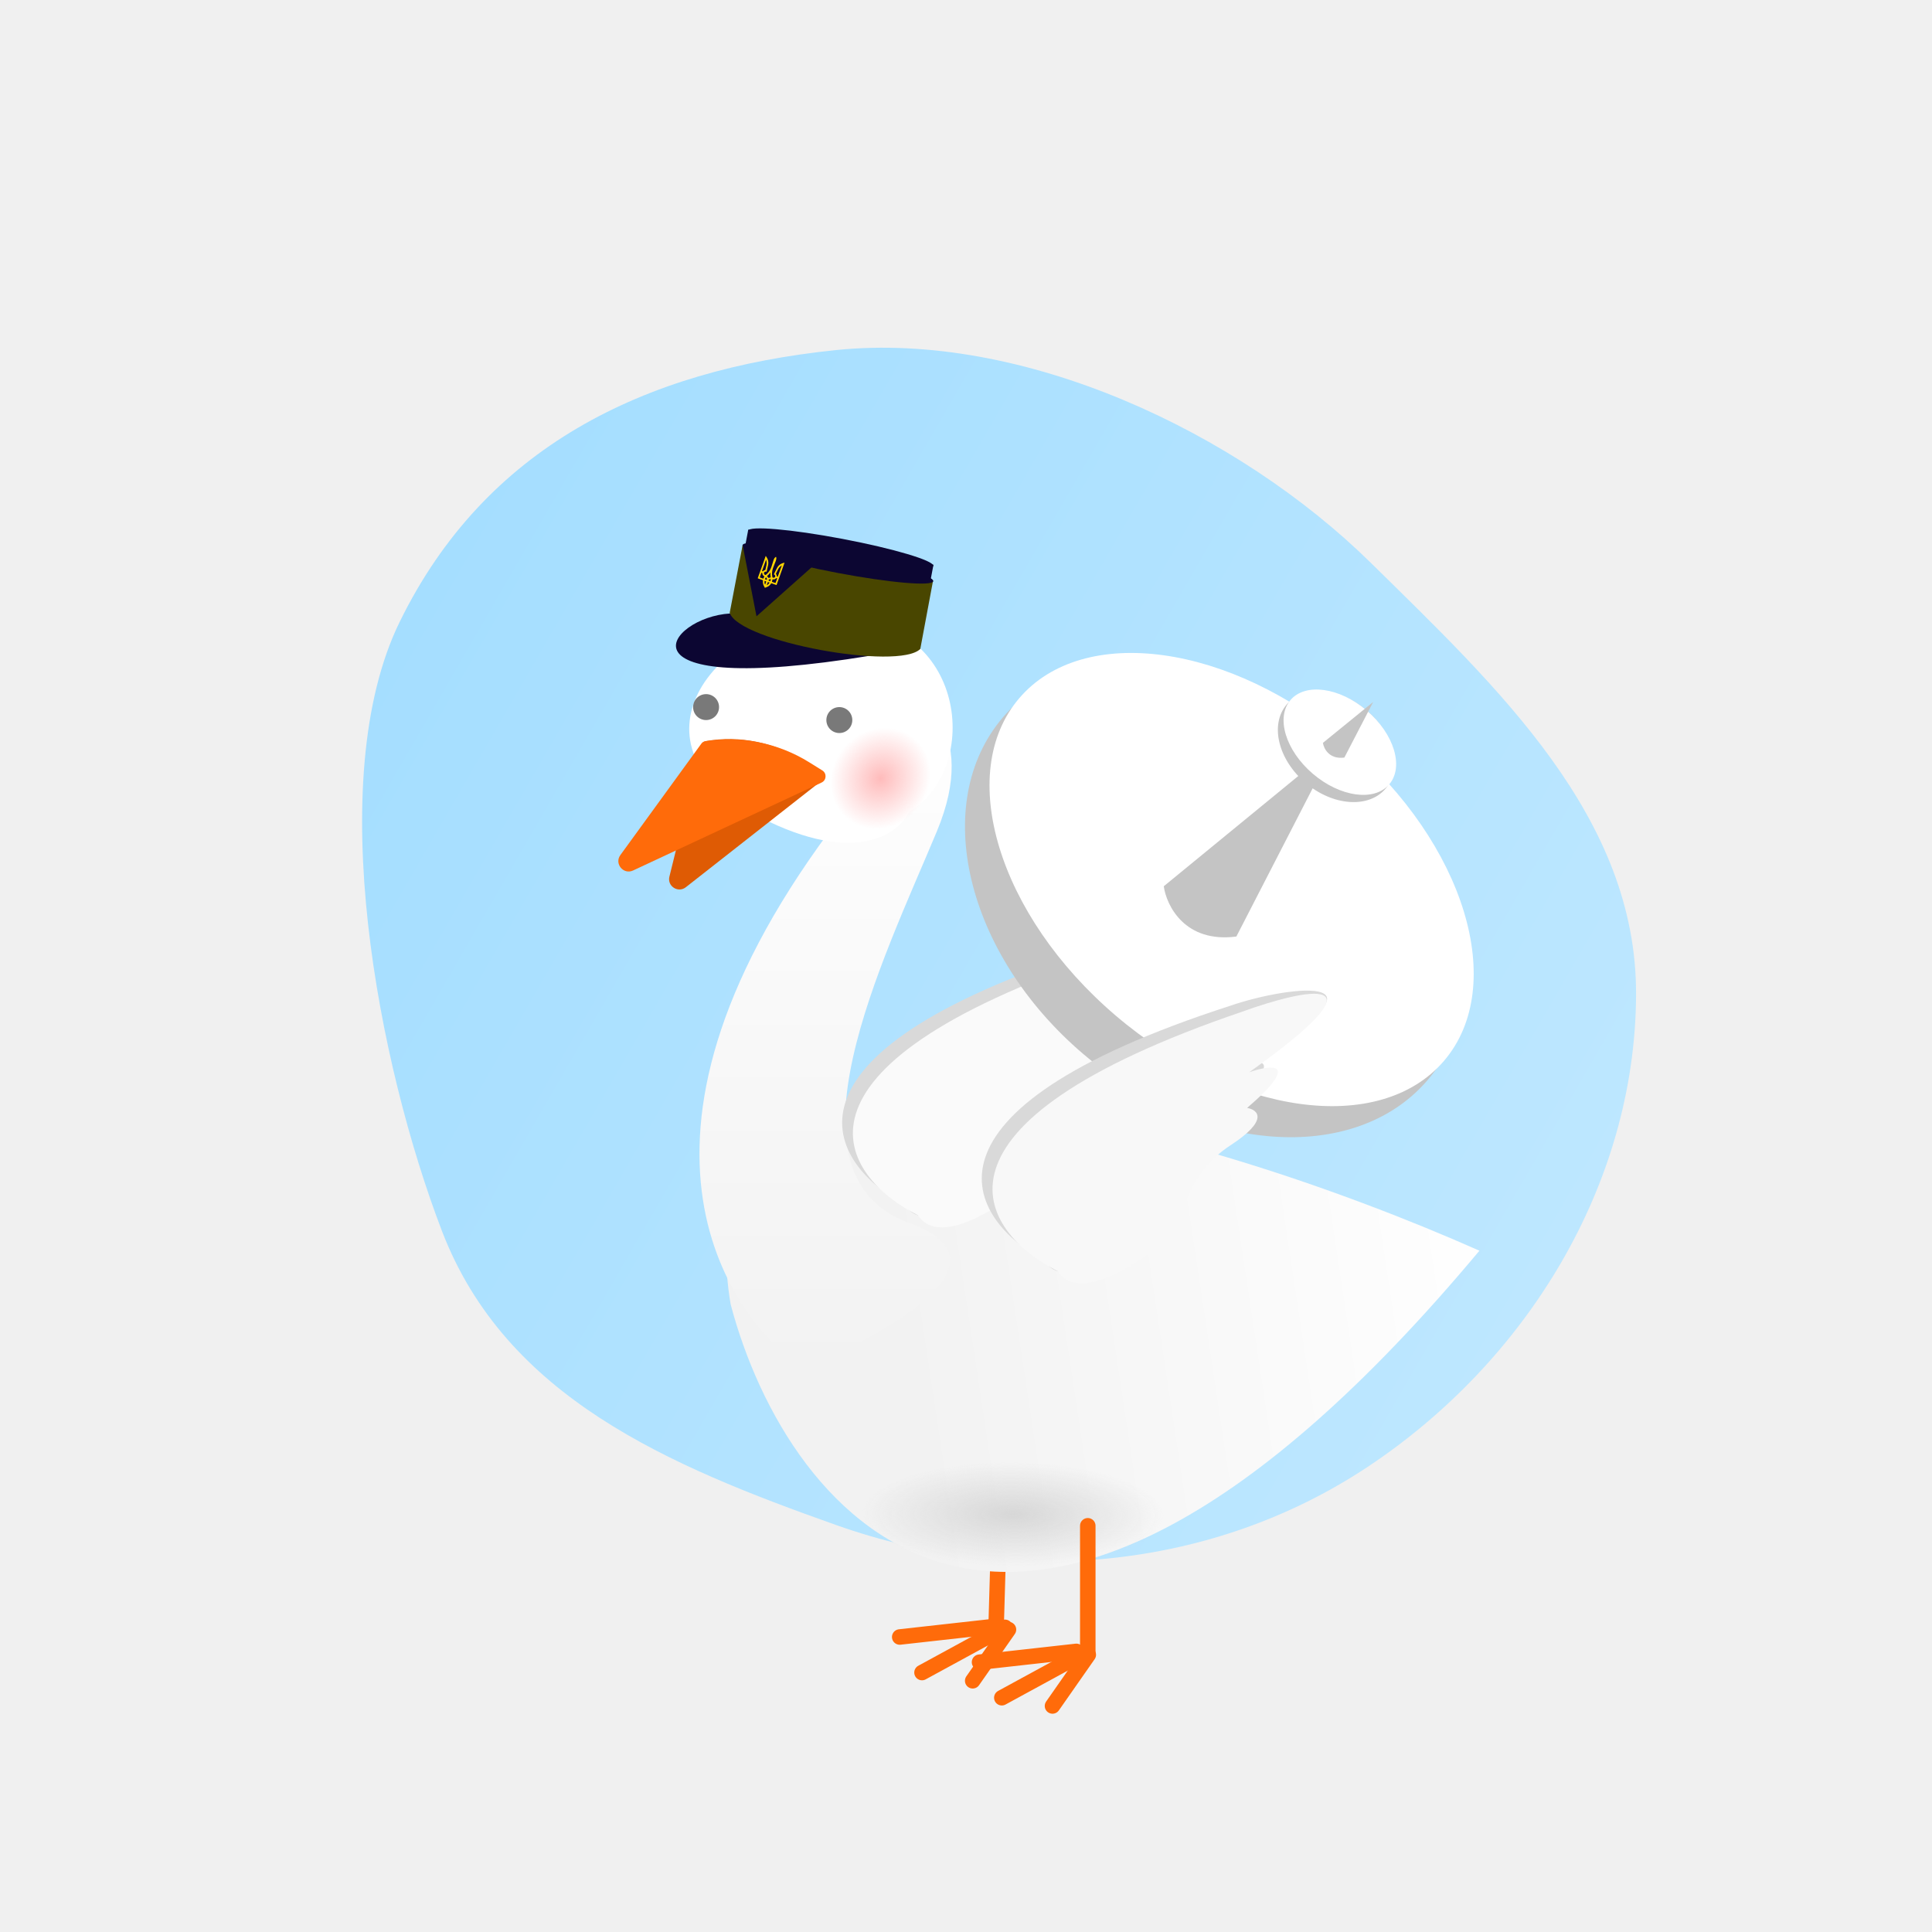
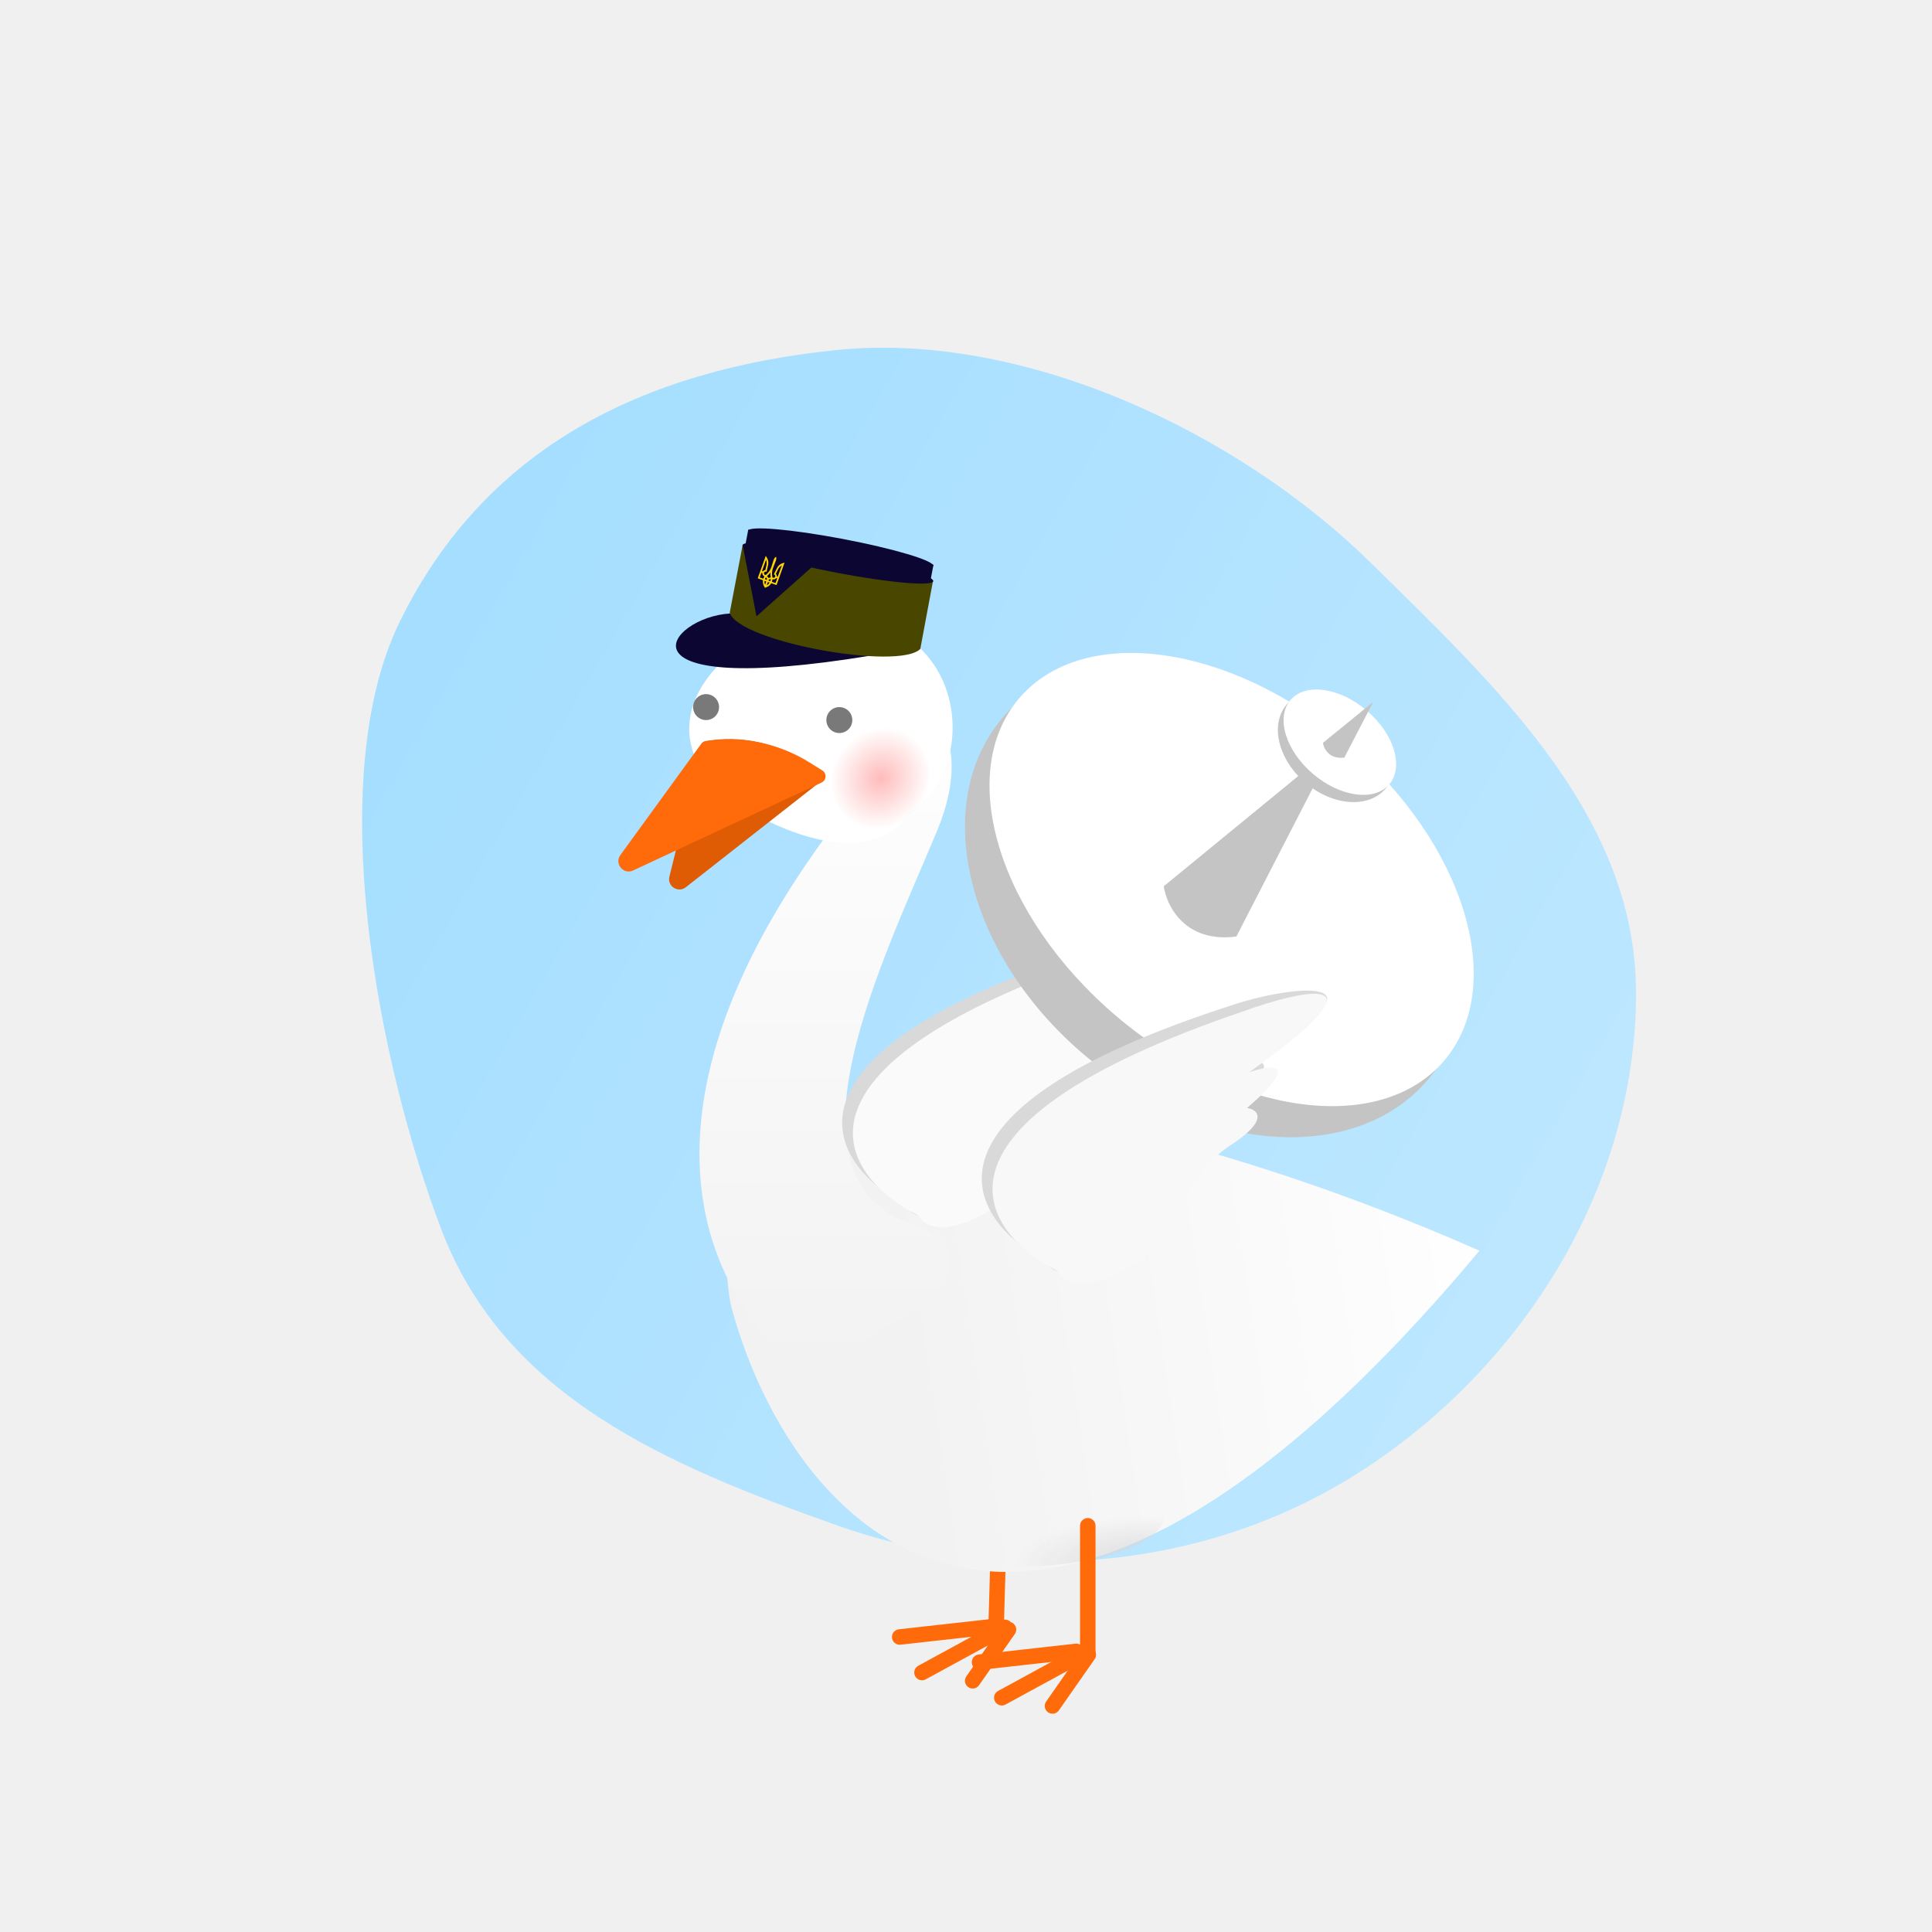
<svg xmlns="http://www.w3.org/2000/svg" width="374" height="374" viewBox="0 0 374 374" fill="none">
-   <path fill-rule="evenodd" clip-rule="evenodd" d="M77.379 120.369C93.894 86.639 124.507 71.602 161.841 67.768C198.015 64.054 239.542 83.529 265.449 109.033C289.939 133.142 316.861 158.177 316.713 192.567C316.554 229.448 295.44 263.622 264.697 283.998C234.438 304.053 196.03 307.333 161.841 295.213C129.34 283.691 97.888 270.478 85.541 238.267C73.326 206.4 62.362 151.038 77.379 120.369Z" fill="url(#paint0_linear_79818_110)" />
-   <path d="M193.68 285.464L192.813 315.514" stroke="#FF6B0A" stroke-width="3" stroke-linecap="round" />
+   <path fill-rule="evenodd" clip-rule="evenodd" d="M77.379 120.369C93.894 86.639 124.507 71.602 161.841 67.768C198.015 64.054 239.542 83.529 265.449 109.033C289.939 133.142 316.861 158.177 316.713 192.567C316.554 229.448 295.44 263.622 264.697 283.998C234.438 304.053 196.03 307.333 161.841 295.213C129.34 283.691 97.888 270.478 85.541 238.267C73.326 206.4 62.362 151.038 77.379 120.369Z" fill="url(#paint0_linear_104_190)" />
+   <line x1="1.5" y1="-1.5" x2="31.562" y2="-1.5" transform="matrix(-0.0288564 0.999584 0.999584 0.0288564 195.223 284.008)" stroke="#FF6B0A" stroke-width="3" stroke-linecap="round" />
  <path d="M178.483 323.775L194.547 315.021" stroke="#FF6B0A" stroke-width="3" stroke-linecap="round" />
  <path d="M188.296 325.367L195.222 315.453" stroke="#FF6B0A" stroke-width="3" stroke-linecap="round" />
  <path d="M174.168 316.892L192.915 314.801" stroke="#FF6B0A" stroke-width="3" stroke-linecap="round" />
-   <path d="M141.443 252.506C152.361 293.792 196.636 349.515 286.389 242.112C233.489 218.638 130.44 187.853 141.443 252.506Z" fill="url(#paint1_linear_79818_110)" />
-   <path d="M181.364 160.926C189.681 140.964 177.898 133.201 170.967 131.815C165.769 135.281 147.262 142.212 156.412 142.212C165.561 142.212 162.996 154.688 160.57 160.926C115.656 221.644 141.856 255.537 155.372 264.894C170.967 258.656 196.959 244.309 176.166 236.823C150.174 227.466 170.967 185.879 181.364 160.926Z" fill="url(#paint2_linear_79818_110)" />
-   <path d="M225.318 293.407C225.267 298.982 212.15 303.384 196.019 303.238C179.888 303.092 166.852 298.455 166.903 292.879C166.953 287.304 180.071 282.903 196.202 283.049C212.332 283.195 225.368 287.832 225.318 293.407Z" fill="url(#paint3_radial_79818_110)" />
-   <path d="M210.574 295.361V319.805" stroke="#FF6B0A" stroke-width="3" stroke-linecap="round" />
+   <path d="M141.443 252.506C152.361 293.792 196.636 349.515 286.389 242.112C233.489 218.638 130.44 187.853 141.443 252.506Z" fill="url(#paint1_linear_104_190)" />
+   <path d="M181.364 160.926C189.681 140.964 177.898 133.201 170.967 131.815C165.769 135.281 147.262 142.212 156.412 142.212C165.561 142.212 162.996 154.688 160.57 160.926C115.656 221.644 141.856 255.537 155.372 264.894C170.967 258.656 196.959 244.309 176.166 236.823C150.174 227.466 170.967 185.879 181.364 160.926Z" fill="url(#paint2_linear_104_190)" />
+   <ellipse rx="10.095" ry="29.209" transform="matrix(-0.00903533 0.999959 0.999959 0.00903533 196.11 293.143)" fill="url(#paint3_radial_104_190)" />
+   <path d="M210.574 295.361L210.574 319.805" stroke="#FF6B0A" stroke-width="3" stroke-linecap="round" />
  <path d="M193.933 328.651L209.997 319.897" stroke="#FF6B0A" stroke-width="3" stroke-linecap="round" />
  <path d="M203.745 330.244L210.672 320.329" stroke="#FF6B0A" stroke-width="3" stroke-linecap="round" />
  <path d="M189.618 321.769L208.365 319.677" stroke="#FF6B0A" stroke-width="3" stroke-linecap="round" />
  <path d="M211.107 183.891C147.274 204.51 160.484 225.321 175.068 233.15C179.274 239.973 192.494 230.816 198.578 225.385C198.69 222.111 200.798 214.371 208.337 209.601C215.876 204.832 213.703 202.845 211.674 202.447C222.235 193.59 216.439 194.178 212.221 195.579C246.026 177.256 223.007 179.795 211.107 183.891Z" fill="#D9D9D9" />
  <path d="M213.426 185.035C148.777 207.067 162.683 227.697 177.717 235.258C182.149 242.024 195.435 232.553 201.524 226.972C201.569 223.682 203.556 215.864 211.142 210.917C218.729 205.97 216.471 204.019 214.394 203.662C224.976 194.547 219.079 195.258 214.808 196.752C242.616 176.915 225.474 180.676 213.426 185.035Z" fill="#FAFAFA" />
  <path d="M145.245 157.198C164.785 167.973 173.856 161.687 175.948 157.198C190.216 148.714 186.906 119.76 162.48 119.76C138.054 119.76 120.819 143.729 145.245 157.198Z" fill="white" />
  <path d="M158.631 149.292L155.519 147.289C149.932 143.69 143.196 142.323 136.647 143.457C136.277 143.521 135.98 143.798 135.89 144.163L129.584 169.702C129.128 171.548 131.263 172.929 132.76 171.755L158.728 151.384C159.424 150.839 159.374 149.771 158.631 149.292Z" fill="#DF5B04" />
  <path d="M159.185 149.143L156.635 147.557C150.623 143.818 143.462 142.379 136.472 143.505C136.199 143.549 135.954 143.7 135.791 143.924L120.093 165.522C118.879 167.193 120.685 169.384 122.556 168.51L159.045 151.486C160.005 151.038 160.085 149.703 159.185 149.143Z" fill="#FF6B0A" />
-   <path d="M136.684 139.392C138.071 139.392 139.195 138.268 139.195 136.881C139.195 135.494 138.071 134.37 136.684 134.37C135.297 134.37 134.173 135.494 134.173 136.881C134.173 138.268 135.297 139.392 136.684 139.392Z" fill="#797979" />
-   <path d="M162.48 141.903C163.867 141.903 164.991 140.779 164.991 139.392C164.991 138.005 163.867 136.881 162.48 136.881C161.093 136.881 159.969 138.005 159.969 139.392C159.969 140.779 161.093 141.903 162.48 141.903Z" fill="#797979" />
+   <circle cx="136.684" cy="136.881" r="2.511" fill="#797979" />
+   <circle cx="162.48" cy="139.392" r="2.511" fill="#797979" />
  <path d="M144.282 105.519L144.851 102.52L180.704 109.319L177.62 125.584L176.36 125.346L146.459 121.574L141.766 118.786L143.91 107.479L143.734 107.47L143.76 105.516L144.282 105.519Z" fill="#0C0632" />
-   <path d="M161.845 110.851C172.03 112.782 180.442 113.527 180.634 112.515C180.826 111.503 172.725 109.117 162.541 107.185C152.356 105.254 143.944 104.509 143.752 105.521C143.56 106.533 151.661 108.919 161.845 110.851Z" fill="#0C0632" />
+   <ellipse cx="162.193" cy="109.018" rx="18.77" ry="1.865" transform="rotate(10.7376 162.193 109.018)" fill="#0C0632" />
  <path d="M141.342 118.759C129.127 119.463 117.532 135.272 168.488 126.928L141.342 118.759Z" fill="#0C0632" />
  <path d="M141.258 118.627C143.159 124.285 173.986 129.828 178.152 125.623L180.597 112.543C175.16 113.278 165.488 108.371 157.126 109.805L146.444 119.308L143.76 105.516L141.258 118.627Z" fill="#494600" />
-   <path d="M162.382 107.981C172.281 109.858 180.461 110.559 180.653 109.547C180.844 108.534 172.976 106.192 163.077 104.315C153.179 102.438 144.999 101.737 144.807 102.749C144.615 103.762 152.484 106.104 162.382 107.981Z" fill="#0C0632" />
-   <path d="M162.111 110.901C172.149 112.804 180.442 113.527 180.634 112.515C180.826 111.502 172.844 109.139 162.807 107.235C152.769 105.332 144.476 104.609 144.284 105.621C144.092 106.634 152.074 108.997 162.111 110.901Z" fill="#0C0632" />
+   <ellipse cx="162.73" cy="106.148" rx="18.242" ry="1.865" transform="rotate(10.7376 162.73 106.148)" fill="#0C0632" />
+   <ellipse cx="162.459" cy="109.068" rx="18.499" ry="1.865" transform="rotate(10.7376 162.459 109.068)" fill="#0C0632" />
  <path d="M148.222 107.614C148.276 107.683 148.323 107.737 148.36 107.795C148.679 108.272 148.806 108.737 148.713 109.297C148.674 109.534 148.606 109.769 148.552 110.001C148.504 110.206 148.457 110.407 148.412 110.613C148.401 110.667 148.386 110.686 148.324 110.673C148.195 110.639 148.068 110.659 147.974 110.761C147.888 110.85 147.87 110.959 147.904 111.07C147.938 111.185 148.024 111.257 148.133 111.3C148.188 111.32 148.232 111.311 148.28 111.27C148.65 110.966 148.935 110.599 149.149 110.174C149.325 109.821 149.428 109.442 149.544 109.071C149.611 108.861 149.687 108.649 149.747 108.436C149.786 108.302 149.835 108.179 149.913 108.063C149.992 107.947 150.093 107.852 150.222 107.779C150.283 107.911 150.303 108.051 150.283 108.187C150.262 108.316 150.224 108.446 150.184 108.568C150.141 108.701 150.079 108.827 150.03 108.953C149.897 109.289 149.761 109.623 149.639 109.962C149.44 110.529 149.394 111.109 149.51 111.699C149.524 111.777 149.568 111.814 149.641 111.832C149.822 111.88 150.003 111.793 150.062 111.628C150.117 111.475 150.03 111.288 149.86 111.219C149.799 111.193 149.803 111.17 149.829 111.121C149.958 110.867 150.084 110.607 150.208 110.351C150.354 110.061 150.48 109.765 150.707 109.525C151.007 109.208 151.34 109.043 151.768 108.946C151.799 108.94 151.83 108.935 151.875 108.926C151.863 108.959 151.855 108.981 151.847 109.003C151.341 110.415 150.856 111.769 150.351 113.181C150.322 113.262 150.322 113.262 150.245 113.234C149.955 113.13 149.661 113.025 149.371 112.921C149.319 112.903 149.292 112.909 149.263 112.956C149.04 113.313 148.727 113.563 148.321 113.689C148.237 113.717 148.154 113.762 148.071 113.798C147.974 113.549 147.789 113.334 147.73 113.062C147.681 112.839 147.659 112.612 147.694 112.386C147.7 112.335 147.683 112.312 147.639 112.297C147.342 112.19 147.048 112.085 146.75 111.978C146.699 111.96 146.681 111.941 146.702 111.883C147.21 110.463 147.699 109.098 148.207 107.679C148.203 107.669 148.208 107.654 148.222 107.614ZM148.313 108.379C148.304 108.38 148.293 108.376 148.285 108.377C148.275 108.403 148.266 108.429 148.257 108.454C148.013 109.137 147.788 109.764 147.543 110.447C147.503 110.56 147.503 110.56 147.62 110.602C147.665 110.618 147.69 110.615 147.717 110.575C147.81 110.455 147.934 110.385 148.079 110.363C148.141 110.352 148.16 110.322 148.171 110.268C148.228 110.004 148.283 109.736 148.351 109.476C148.419 109.204 148.431 108.986 148.381 108.709C148.364 108.595 148.335 108.49 148.313 108.379ZM151.335 109.474C151.327 109.471 151.325 109.466 151.317 109.464C151.285 109.485 151.253 109.506 151.224 109.529C151.002 109.697 150.823 109.826 150.694 110.072C150.532 110.385 150.378 110.7 150.22 111.014C150.197 111.055 150.197 111.088 150.232 111.13C150.328 111.242 150.381 111.372 150.381 111.524C150.38 111.594 150.416 111.623 150.518 111.639C150.58 111.649 150.574 111.598 150.586 111.565C150.834 110.872 151.063 110.233 151.312 109.536C151.324 109.515 151.332 109.494 151.335 109.474ZM147.974 111.581C147.957 111.571 147.936 111.559 147.913 111.542C147.7 111.409 147.561 111.231 147.572 110.967C147.573 110.931 147.564 110.911 147.529 110.903C147.504 110.893 147.478 110.884 147.452 110.875C147.415 110.862 147.396 110.871 147.382 110.908C147.284 111.181 147.185 111.459 147.091 111.734C147.086 111.748 147.103 111.792 147.118 111.797C147.315 111.872 147.517 111.944 147.716 112.011C147.731 112.017 147.77 112.002 147.778 111.988C147.843 111.855 147.907 111.721 147.974 111.581ZM149.546 112.144C149.508 112.295 149.477 112.44 149.441 112.588C149.43 112.629 149.459 112.64 149.489 112.65C149.676 112.717 149.861 112.779 150.047 112.85C150.105 112.871 150.132 112.856 150.148 112.8C150.231 112.554 150.323 112.311 150.412 112.063C150.452 111.949 150.452 111.949 150.338 111.909C150.305 111.897 150.276 111.886 150.25 111.923C150.107 112.114 149.908 112.174 149.68 112.163C149.632 112.158 149.586 112.146 149.546 112.144ZM149.136 110.836C148.932 111.08 148.732 111.317 148.482 111.516C148.569 111.633 148.649 111.744 148.734 111.853C148.745 111.869 148.784 111.875 148.807 111.871C148.923 111.846 149.035 111.812 149.151 111.788C149.187 111.78 149.201 111.765 149.194 111.725C149.138 111.454 149.133 111.18 149.141 110.903C149.136 110.881 149.137 110.857 149.136 110.836ZM148.026 112.443C147.943 112.628 148.009 113.08 148.113 113.17C148.118 113.168 148.123 113.166 148.123 113.166C148.191 112.976 148.263 112.788 148.326 112.6C148.331 112.586 148.313 112.554 148.3 112.546C148.211 112.505 148.117 112.476 148.026 112.443ZM148.419 113.288C148.61 113.254 148.933 112.929 148.96 112.774C148.879 112.745 148.791 112.713 148.71 112.684C148.662 112.667 148.641 112.68 148.625 112.724C148.57 112.877 148.516 113.03 148.461 113.184C148.445 113.215 148.433 113.248 148.419 113.288ZM148.257 112.201C148.305 112.218 148.355 112.24 148.406 112.25C148.42 112.255 148.46 112.237 148.46 112.224C148.496 112.056 148.443 111.88 148.302 111.789C148.271 111.769 148.25 111.77 148.231 111.8C148.181 111.894 148.135 111.988 148.083 112.085C148.067 112.12 148.084 112.143 148.117 112.155C148.162 112.167 148.21 112.184 148.257 112.201ZM148.933 112.443C148.977 112.459 149.018 112.473 149.062 112.489C149.104 112.508 149.137 112.499 149.146 112.449C149.168 112.354 149.19 112.259 149.208 112.162C149.216 112.116 149.198 112.097 149.148 112.096C148.995 112.086 148.816 112.191 148.761 112.332C148.756 112.347 148.773 112.381 148.786 112.39C148.836 112.412 148.885 112.426 148.933 112.443Z" fill="#FFD500" />
-   <path d="M163.872 158.418C167.793 161.753 173.923 160.987 177.563 156.707C181.203 152.427 180.975 146.254 177.054 142.92C173.133 139.585 167.003 140.351 163.363 144.631C159.723 148.911 159.951 155.084 163.872 158.418Z" fill="url(#paint4_radial_79818_110)" />
-   <path d="M276.383 209.054C290.53 192.474 283.586 163.324 260.873 143.945C238.161 124.567 208.281 122.298 194.135 138.878C179.988 155.458 186.932 184.608 209.645 203.987C232.357 223.365 262.237 225.634 276.383 209.054Z" fill="#C4C4C4" />
-   <path d="M279.541 205.353C291.944 190.817 283.586 163.324 260.873 143.945C238.161 124.567 209.695 120.641 197.293 135.177C184.891 149.713 193.248 177.206 215.961 196.585C238.673 215.963 267.139 219.889 279.541 205.353Z" fill="white" />
+   <ellipse cx="170.463" cy="150.669" rx="9.32" ry="10.173" transform="rotate(40.381 170.463 150.669)" fill="url(#paint4_radial_104_190)" />
+   <ellipse cx="235.259" cy="173.966" rx="39.463" ry="54.059" transform="rotate(-49.5284 235.259 173.966)" fill="#C4C4C4" />
+   <ellipse cx="238.417" cy="170.265" rx="34.598" ry="54.059" transform="rotate(-49.5284 238.417 170.265)" fill="white" />
  <path d="M225.282 171.566L258.258 144.536L239.337 181.296C229.39 182.594 225.823 175.35 225.282 171.566Z" fill="#C4C4C4" />
-   <path d="M268.198 152.693C271.486 148.839 269.872 142.062 264.592 137.557C259.312 133.052 252.365 132.524 249.076 136.379C245.788 140.233 247.402 147.01 252.682 151.515C257.962 156.02 264.909 156.548 268.198 152.693Z" fill="#C4C4C4" />
-   <path d="M268.932 151.833C271.815 148.454 269.872 142.062 264.592 137.557C259.312 133.052 252.694 132.139 249.81 135.519C246.927 138.898 248.87 145.29 254.15 149.795C259.43 154.3 266.048 155.213 268.932 151.833Z" fill="white" />
+   <ellipse cx="258.637" cy="144.536" rx="9.174" ry="12.568" transform="rotate(-49.5284 258.637 144.536)" fill="#C4C4C4" />
+   <ellipse cx="259.371" cy="143.676" rx="8.043" ry="12.568" transform="rotate(-49.5284 259.371 143.676)" fill="white" />
  <path d="M256.096 143.803L265.826 135.887L260.243 146.653C257.308 147.033 256.255 144.912 256.096 143.803Z" fill="#C4C4C4" />
  <path d="M238.136 194.702C174.303 215.321 187.513 236.133 202.097 243.961C206.303 250.784 219.523 241.628 225.608 236.197C225.719 232.923 227.827 225.183 235.366 220.413C242.906 215.644 240.732 213.656 238.703 213.259C249.264 204.402 243.468 204.99 239.251 206.39C273.056 188.068 250.037 190.607 238.136 194.702Z" fill="#D9D9D9" />
  <path d="M240.456 195.847C175.807 217.879 189.712 238.509 204.746 246.07C209.178 252.836 222.464 243.365 228.554 237.784C228.599 234.494 230.585 226.676 238.172 221.729C245.758 216.782 243.501 214.831 241.424 214.474C252.005 205.359 246.108 206.069 241.837 207.564C269.646 187.727 252.503 191.487 240.456 195.847Z" fill="#F8F8F8" />
  <defs>
-     <linearGradient id="paint0_linear_79818_110" x1="75.732" y1="122.76" x2="298.268" y2="251.24" gradientUnits="userSpaceOnUse">
+     <linearGradient id="paint0_linear_104_190" x1="75.732" y1="122.76" x2="298.268" y2="251.24" gradientUnits="userSpaceOnUse">
      <stop stop-color="#A5DEFF" />
      <stop offset="1" stop-color="#BDE7FF" />
    </linearGradient>
-     <linearGradient id="paint1_linear_79818_110" x1="174.142" y1="257.077" x2="290.366" y2="239.521" gradientUnits="userSpaceOnUse">
+     <linearGradient id="paint1_linear_104_190" x1="174.142" y1="257.077" x2="290.366" y2="239.521" gradientUnits="userSpaceOnUse">
      <stop stop-color="#F2F2F2" />
      <stop offset="1" stop-color="white" />
    </linearGradient>
-     <linearGradient id="paint2_linear_79818_110" x1="159.814" y1="131.815" x2="159.814" y2="264.894" gradientUnits="userSpaceOnUse">
+     <linearGradient id="paint2_linear_104_190" x1="159.814" y1="131.815" x2="159.814" y2="264.894" gradientUnits="userSpaceOnUse">
      <stop stop-color="white" />
      <stop offset="1" stop-color="#F2F2F2" />
    </linearGradient>
-     <radialGradient id="paint3_radial_79818_110" cx="0" cy="0" r="1" gradientUnits="userSpaceOnUse" gradientTransform="translate(196.11 293.143) rotate(0.517693) scale(29.2087 10.0949)">
+     <radialGradient id="paint3_radial_104_190" cx="0" cy="0" r="1" gradientUnits="userSpaceOnUse" gradientTransform="translate(10.0949 29.2087) rotate(90) scale(29.2087 10.0949)">
      <stop stop-color="#D7D7D7" />
      <stop offset="1" stop-color="#D7D7D7" stop-opacity="0" />
    </radialGradient>
-     <radialGradient id="paint4_radial_79818_110" cx="0" cy="0" r="1" gradientUnits="userSpaceOnUse" gradientTransform="translate(170.463 150.669) rotate(130.381) scale(10.1731 9.32012)">
+     <radialGradient id="paint4_radial_104_190" cx="0" cy="0" r="1" gradientUnits="userSpaceOnUse" gradientTransform="translate(170.463 150.669) rotate(90) scale(10.1731 9.32012)">
      <stop stop-color="#FFBBBB" />
      <stop offset="1" stop-color="#FFBBBB" stop-opacity="0" />
    </radialGradient>
  </defs>
</svg>
